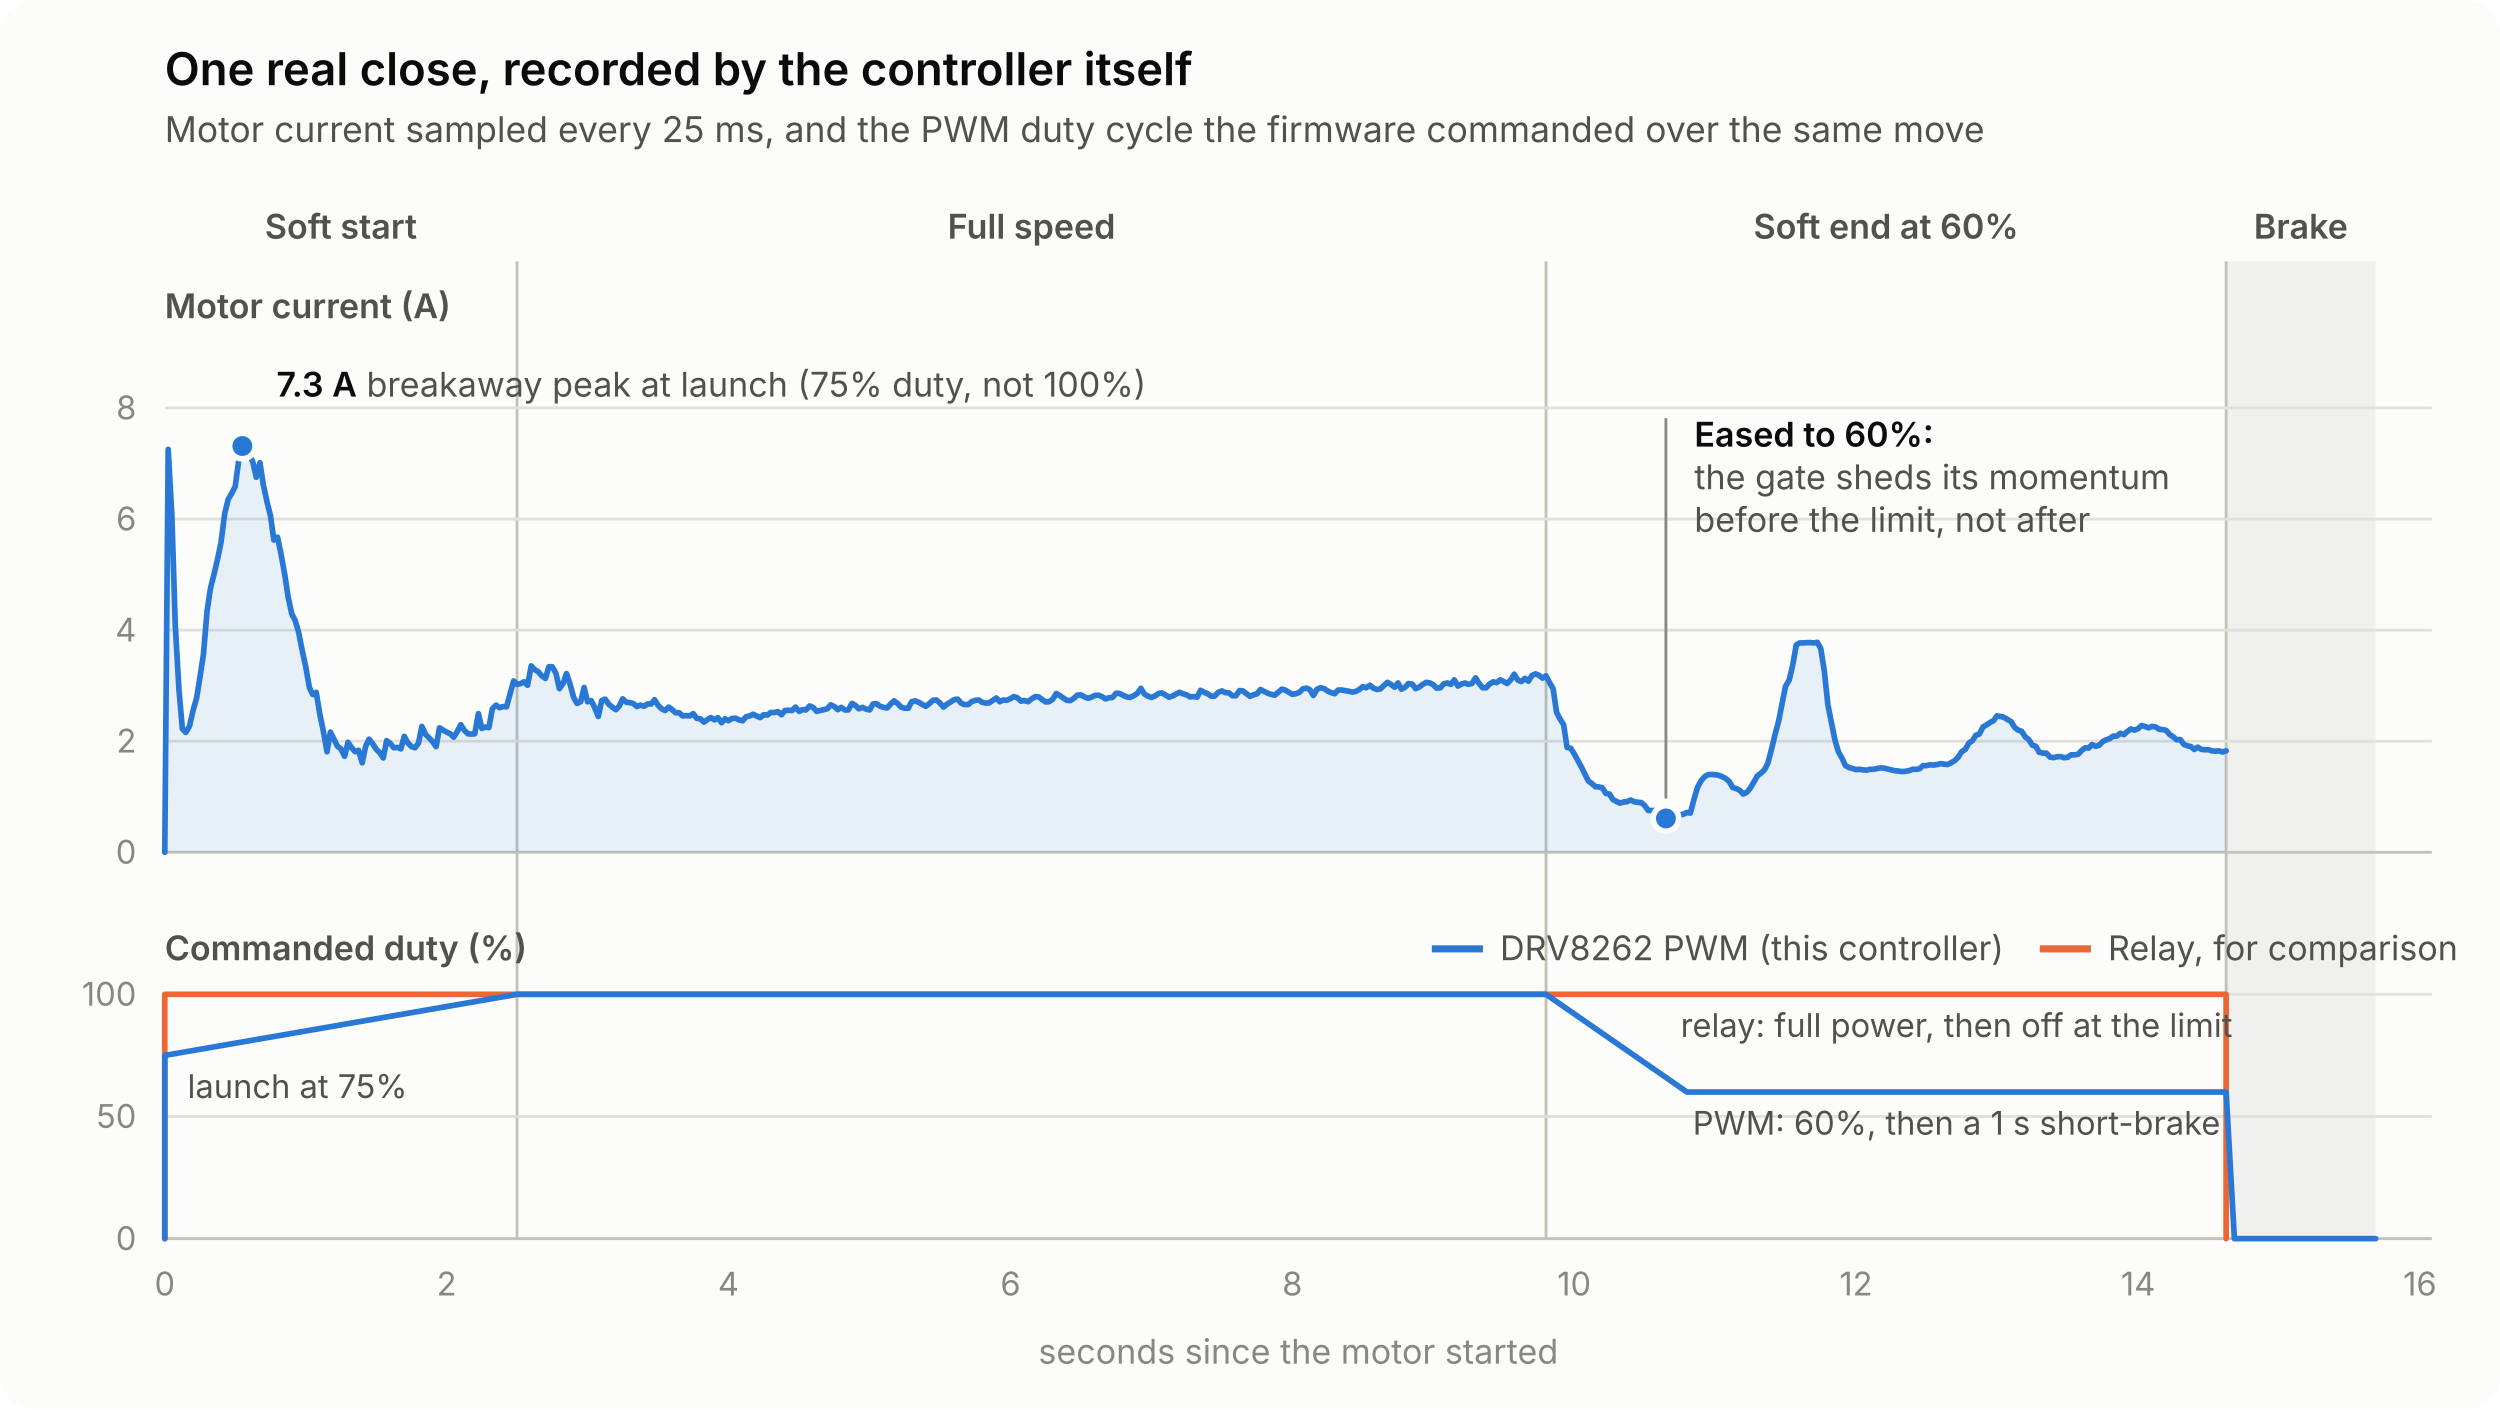
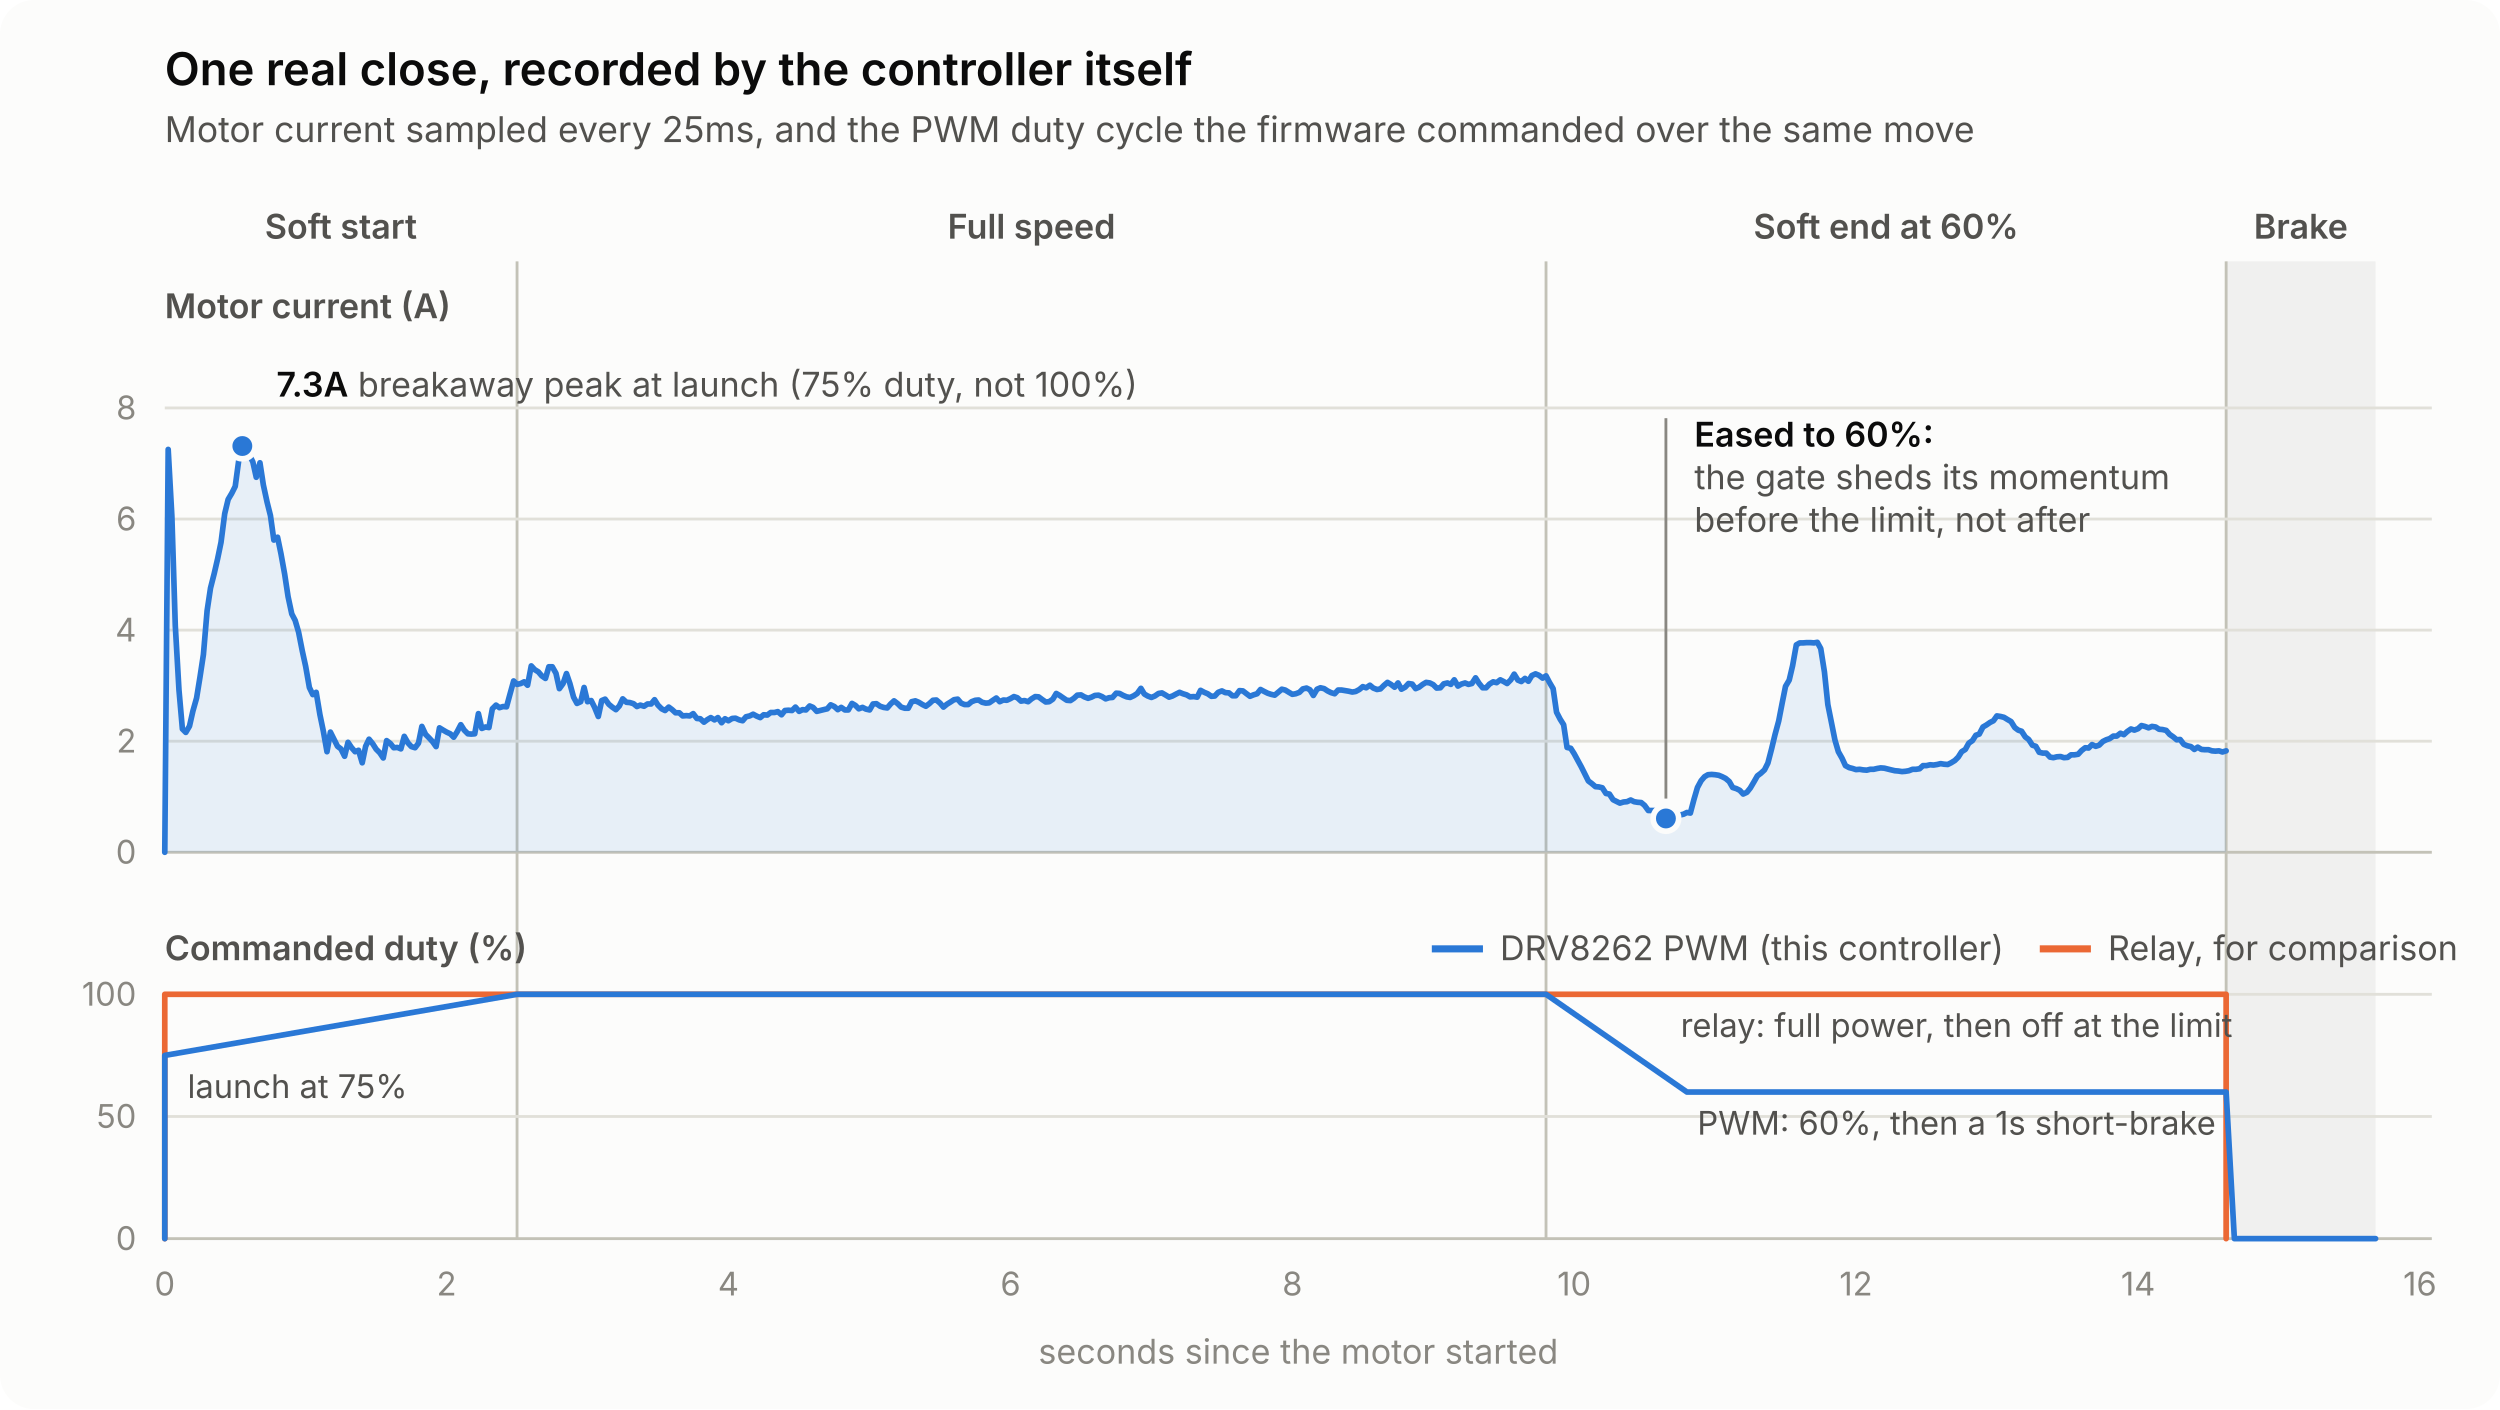
<svg xmlns="http://www.w3.org/2000/svg" viewBox="0 0 880 496" width="880" height="496" font-family="system-ui, -apple-system, 'Segoe UI', sans-serif" role="img" aria-labelledby="t d">
  <rect width="880" height="496" rx="12" fill="#fcfcfb" />
  <text x="58.0" y="30.0" font-size="16" fill="#0b0b0b" text-anchor="start" font-weight="600">One real close, recorded by the controller itself</text>
-   <text x="58.0" y="50.0" font-size="12.5" fill="#52514e" text-anchor="start">Motor current sampled every 25 ms, and the PWM duty cycle the firmware commanded over the same move</text>
+   <text x="58.0" y="50.0" font-size="12.5" fill="#52514e" text-anchor="start">Motor current sampled every 25ms, and the PWM duty cycle the firmware commanded over the same move</text>
  <rect x="783.6" y="92" width="52.6" height="344" fill="#0b0b0b" fill-opacity="0.05" />
  <line x1="182.0" y1="92.0" x2="182.0" y2="436.0" stroke="#c3c2b7" stroke-width="1" />
  <line x1="544.2" y1="92.0" x2="544.2" y2="436.0" stroke="#c3c2b7" stroke-width="1" />
  <line x1="783.6" y1="92.0" x2="783.6" y2="436.0" stroke="#c3c2b7" stroke-width="1" />
  <text x="120.0" y="84.0" font-size="12" fill="#52514e" text-anchor="middle" font-weight="600">Soft start</text>
  <text x="363.1" y="84.0" font-size="12" fill="#52514e" text-anchor="middle" font-weight="600">Full speed</text>
  <text x="663.9" y="84.0" font-size="12" fill="#52514e" text-anchor="middle" font-weight="600">Soft end at 60%</text>
  <text x="809.9" y="84.0" font-size="12" fill="#52514e" text-anchor="middle" font-weight="600">Brake</text>
  <text x="58.0" y="112.0" font-size="12" fill="#52514e" text-anchor="start" font-weight="600">Motor current (A)</text>
  <text x="48.0" y="304.0" font-size="11.5" fill="#898781" text-anchor="end" style="font-variant-numeric:tabular-nums">0</text>
  <line x1="58.0" y1="260.9" x2="856.0" y2="260.9" stroke="#e1e0d9" stroke-width="1" />
  <text x="48.0" y="264.9" font-size="11.5" fill="#898781" text-anchor="end" style="font-variant-numeric:tabular-nums">2</text>
  <line x1="58.0" y1="221.8" x2="856.0" y2="221.8" stroke="#e1e0d9" stroke-width="1" />
  <text x="48.0" y="225.8" font-size="11.5" fill="#898781" text-anchor="end" style="font-variant-numeric:tabular-nums">4</text>
  <line x1="58.0" y1="182.7" x2="856.0" y2="182.7" stroke="#e1e0d9" stroke-width="1" />
  <text x="48.0" y="186.7" font-size="11.5" fill="#898781" text-anchor="end" style="font-variant-numeric:tabular-nums">6</text>
  <line x1="58.0" y1="143.6" x2="856.0" y2="143.6" stroke="#e1e0d9" stroke-width="1" />
  <text x="48.0" y="147.6" font-size="11.5" fill="#898781" text-anchor="end" style="font-variant-numeric:tabular-nums">8</text>
  <line x1="58.0" y1="300.0" x2="856.0" y2="300.0" stroke="#c3c2b7" stroke-width="1" />
  <polygon points="58.0,300 58.0,300.0 59.2,158.2 60.5,181.7 61.7,220.2 63.0,242.9 64.2,256.6 65.4,257.8 66.7,255.6 67.9,250.3 69.2,245.7 70.4,238.3 71.6,230.4 72.9,215.0 74.1,207.0 75.4,201.9 76.6,196.7 77.8,190.9 79.1,180.8 80.3,175.8 81.6,173.6 82.8,171.2 84.0,162.3 85.3,157.0 86.5,159.2 87.8,160.2 89.0,162.6 90.2,168.0 91.5,162.9 92.7,170.7 94.0,176.7 95.2,181.5 96.4,190.1 97.7,189.1 98.9,194.9 100.2,202.1 101.4,210.0 102.7,216.1 103.9,218.4 105.1,222.5 106.4,229.1 107.6,234.6 108.9,242.0 110.1,244.5 111.3,243.7 112.6,251.5 113.8,257.3 115.1,264.6 116.3,257.7 117.5,260.1 118.8,262.7 120.0,263.6 121.3,266.2 122.5,261.3 123.7,263.1 125.0,264.6 126.2,264.1 127.5,268.5 128.7,262.7 129.9,260.2 131.2,261.8 132.4,263.7 133.7,265.0 134.9,266.8 136.1,260.7 137.4,261.7 138.6,263.2 139.9,263.1 141.1,263.6 142.3,259.2 143.6,261.5 144.8,262.8 146.1,263.2 147.3,261.6 148.5,255.7 149.8,258.5 151.0,259.7 152.3,261.1 153.5,262.8 154.7,256.2 156.0,257.0 157.2,257.7 158.5,258.3 159.7,259.5 160.9,257.6 162.2,255.1 163.4,257.0 164.7,258.3 165.9,258.4 167.1,258.3 168.4,251.2 169.6,256.4 170.9,255.9 172.1,256.1 173.3,249.5 174.6,248.2 175.8,249.1 177.1,248.7 178.3,248.8 179.5,244.4 180.8,239.7 182.0,240.9 183.3,240.6 184.5,240.0 185.7,241.2 187.0,234.4 188.2,235.7 189.5,236.5 190.7,237.9 192.0,238.8 193.2,234.7 194.4,234.7 195.7,237.0 196.9,242.4 198.2,240.6 199.4,237.1 200.6,240.6 201.9,245.4 203.1,247.6 204.4,247.0 205.6,242.0 206.8,247.0 208.1,246.6 209.3,249.0 210.6,252.2 211.8,246.6 213.0,246.1 214.3,247.9 215.5,248.9 216.8,249.8 218.0,248.5 219.2,246.0 220.5,247.2 221.7,247.3 223.0,247.7 224.2,248.7 225.4,248.2 226.7,248.6 227.9,247.8 229.2,247.8 230.4,246.3 231.6,248.2 232.9,249.5 234.1,250.1 235.4,248.9 236.6,249.8 237.8,250.9 239.1,250.9 240.3,252.0 241.6,251.9 242.8,252.0 244.0,251.2 245.3,252.9 246.5,253.0 247.8,254.2 249.0,253.3 250.2,252.6 251.5,253.4 252.7,252.6 254.0,254.4 255.2,253.0 256.4,253.7 257.7,252.9 258.9,252.8 260.2,253.4 261.4,253.7 262.6,252.3 263.9,252.0 265.1,251.4 266.4,252.1 267.6,252.6 268.8,251.6 270.1,251.7 271.3,250.8 272.6,250.8 273.8,250.5 275.1,251.6 276.3,250.1 277.5,250.0 278.8,250.1 280.0,248.9 281.3,250.4 282.5,249.8 283.7,249.9 285.0,248.5 286.2,249.0 287.5,250.4 288.7,250.1 289.9,249.8 291.2,249.5 292.4,248.1 293.7,248.7 294.9,249.8 296.1,249.0 297.4,249.9 298.6,249.9 299.9,247.6 301.1,248.3 302.3,249.5 303.6,249.0 304.8,249.6 306.1,249.9 307.3,247.8 308.5,247.7 309.8,248.6 311.0,249.0 312.3,249.2 313.5,247.8 314.7,246.7 316.0,247.7 317.2,248.9 318.5,249.3 319.7,249.3 320.9,247.0 322.2,246.7 323.4,247.2 324.7,248.0 325.9,248.6 327.1,247.7 328.4,246.5 329.6,246.4 330.9,247.5 332.1,248.9 333.3,247.9 334.6,247.1 335.8,246.3 337.1,246.1 338.3,247.5 339.5,248.0 340.8,248.0 342.0,247.0 343.3,246.5 344.5,246.4 345.7,247.2 347.0,247.5 348.2,247.4 349.5,246.5 350.7,245.7 351.9,247.0 353.2,246.4 354.4,246.5 355.7,245.9 356.9,245.2 358.1,245.6 359.4,246.8 360.6,246.6 361.9,247.0 363.1,246.0 364.4,245.2 365.6,245.3 366.8,246.2 368.1,247.1 369.3,247.0 370.6,246.1 371.8,244.1 373.0,244.8 374.3,245.7 375.5,246.5 376.8,246.6 378.0,245.8 379.2,244.7 380.5,244.6 381.7,245.3 383.0,245.8 384.2,245.4 385.4,244.8 386.7,244.7 387.9,245.2 389.2,246.0 390.4,245.6 391.6,245.5 392.9,244.0 394.1,244.1 395.4,244.8 396.6,245.3 397.8,245.5 399.1,244.9 400.3,244.1 401.6,242.3 402.8,244.3 404.0,245.0 405.3,245.5 406.5,245.0 407.8,244.1 409.0,243.9 410.2,244.6 411.5,245.4 412.7,245.0 414.0,244.3 415.2,243.7 416.4,244.2 417.7,244.6 418.9,245.3 420.2,245.2 421.4,245.4 422.6,243.0 423.9,243.7 425.1,244.2 426.4,245.1 427.6,245.0 428.8,243.7 430.1,243.2 431.3,243.8 432.6,243.9 433.8,244.9 435.0,244.9 436.3,243.1 437.5,243.2 438.8,244.2 440.0,245.1 441.2,244.6 442.5,244.2 443.7,242.7 445.0,243.4 446.2,244.0 447.4,244.4 448.7,244.7 449.9,243.7 451.2,242.6 452.4,242.9 453.7,243.7 454.9,244.4 456.1,244.2 457.4,243.7 458.6,242.5 459.9,242.2 461.1,242.8 462.3,244.8 463.6,242.6 464.8,242.1 466.1,242.4 467.3,243.2 468.5,243.8 469.8,244.2 471.0,242.9 472.3,242.9 473.5,243.1 474.7,243.3 476.0,243.6 477.2,243.4 478.5,242.7 479.7,241.7 480.9,242.1 482.2,241.2 483.4,242.2 484.7,242.7 485.9,242.5 487.1,241.3 488.4,240.2 489.6,240.9 490.9,241.9 492.1,240.4 493.3,242.6 494.6,241.9 495.8,240.6 497.1,240.8 498.3,242.4 499.5,241.9 500.8,240.9 502.0,240.2 503.3,240.4 504.5,241.0 505.7,242.2 507.0,242.1 508.2,240.7 509.5,240.4 510.7,240.9 511.9,239.3 513.2,241.5 514.4,240.8 515.7,240.4 516.9,240.9 518.1,240.6 519.4,238.6 520.6,240.5 521.9,242.1 523.1,242.1 524.3,240.8 525.6,240.0 526.8,240.3 528.1,239.3 529.3,239.9 530.5,240.6 531.8,239.3 533.0,237.3 534.3,239.4 535.5,239.9 536.8,238.8 538.0,239.8 539.2,237.8 540.5,237.2 541.7,237.7 543.0,238.7 544.2,237.9 545.4,240.2 546.7,242.4 547.9,250.7 549.2,253.2 550.4,255.1 551.6,263.1 552.9,263.4 554.1,265.3 555.4,267.7 556.6,269.9 557.8,272.3 559.1,274.9 560.3,275.8 561.6,276.9 562.8,277.0 564.0,277.3 565.3,279.3 566.5,279.5 567.8,281.5 569.0,282.1 570.2,282.7 571.5,282.3 572.7,282.2 574.0,281.6 575.2,282.2 576.4,282.4 577.7,282.5 578.9,283.5 580.2,285.3 581.4,285.3 582.6,285.3 583.9,288.0 585.1,288.1 586.4,288.1 587.6,287.1 588.8,286.4 590.1,286.4 591.3,286.9 592.6,286.6 593.8,286.0 595.0,286.2 596.3,281.3 597.5,277.2 598.8,274.8 600.0,273.4 601.2,272.7 602.5,272.6 603.7,272.7 605.0,272.9 606.2,273.4 607.4,274.0 608.7,275.1 609.9,277.2 611.2,277.6 612.4,278.2 613.6,279.5 614.9,278.9 616.1,277.4 617.4,275.2 618.6,273.1 619.8,272.2 621.1,271.0 622.3,268.6 623.6,263.6 624.8,258.6 626.1,253.8 627.3,247.6 628.5,241.6 629.8,239.4 631.0,234.3 632.3,227.0 633.5,226.3 634.7,226.3 636.0,226.2 637.2,226.2 638.5,226.3 639.7,226.1 640.9,228.3 642.2,236.5 643.4,248.0 644.7,254.5 645.9,260.5 647.1,264.6 648.4,266.9 649.6,269.5 650.9,270.2 652.1,270.5 653.3,270.9 654.6,270.8 655.8,271.0 657.1,271.1 658.3,270.8 659.5,270.8 660.8,270.5 662.0,270.3 663.3,270.4 664.5,270.7 665.7,271.0 667.0,271.3 668.2,271.4 669.5,271.6 670.7,271.5 671.9,271.3 673.2,270.8 674.4,270.8 675.7,270.6 676.9,269.5 678.1,269.5 679.4,269.2 680.6,269.3 681.9,269.1 683.1,268.8 684.3,269.0 685.6,269.1 686.8,268.5 688.1,267.7 689.3,266.5 690.5,264.6 691.8,263.8 693.0,261.6 694.3,260.7 695.5,258.8 696.7,258.4 698.0,255.9 699.2,255.2 700.5,254.3 701.7,253.7 702.9,252.0 704.2,252.2 705.4,252.5 706.7,253.3 707.9,254.0 709.2,256.1 710.4,257.0 711.6,257.4 712.9,259.4 714.1,260.3 715.4,262.3 716.6,262.7 717.8,264.8 719.1,265.1 720.3,265.1 721.6,266.5 722.8,266.7 724.0,266.4 725.3,266.3 726.5,266.7 727.8,266.6 729.0,265.7 730.2,265.7 731.5,265.5 732.7,264.2 734.0,263.2 735.2,263.3 736.4,262.1 737.7,262.7 738.9,262.3 740.2,261.0 741.4,260.4 742.6,260.0 743.9,259.1 745.1,259.1 746.4,258.1 747.6,258.6 748.8,257.5 750.1,256.6 751.3,257.0 752.6,256.5 753.8,255.4 755.0,255.7 756.3,256.2 757.5,255.7 758.8,255.9 760.0,256.7 761.2,256.8 762.5,257.1 763.7,258.5 765.0,259.4 766.2,260.4 767.4,260.3 768.7,262.0 769.9,262.5 771.2,262.8 772.4,263.8 773.6,263.0 774.9,263.8 776.1,263.9 777.4,263.9 778.6,264.3 779.8,264.4 781.1,264.3 782.3,264.7 783.6,264.3 783.6,300" fill="#2a78d6" fill-opacity="0.10" />
  <polyline points="58.0,300.0 59.2,158.2 60.5,181.7 61.7,220.2 63.0,242.9 64.2,256.6 65.4,257.8 66.7,255.6 67.9,250.3 69.2,245.7 70.4,238.3 71.6,230.4 72.9,215.0 74.1,207.0 75.4,201.9 76.6,196.7 77.8,190.9 79.1,180.8 80.3,175.8 81.6,173.6 82.8,171.2 84.0,162.3 85.3,157.0 86.5,159.2 87.8,160.2 89.0,162.6 90.2,168.0 91.5,162.9 92.7,170.7 94.0,176.7 95.2,181.5 96.4,190.1 97.7,189.1 98.9,194.9 100.2,202.1 101.4,210.0 102.7,216.1 103.9,218.4 105.1,222.5 106.4,229.1 107.6,234.6 108.9,242.0 110.1,244.5 111.3,243.7 112.6,251.5 113.8,257.3 115.1,264.6 116.3,257.7 117.5,260.1 118.8,262.7 120.0,263.6 121.3,266.2 122.5,261.3 123.7,263.1 125.0,264.6 126.2,264.1 127.5,268.5 128.7,262.7 129.9,260.2 131.2,261.8 132.4,263.7 133.7,265.0 134.9,266.8 136.1,260.7 137.4,261.7 138.6,263.2 139.9,263.1 141.1,263.6 142.3,259.2 143.6,261.5 144.8,262.8 146.1,263.2 147.3,261.6 148.5,255.7 149.8,258.5 151.0,259.7 152.3,261.1 153.5,262.8 154.7,256.2 156.0,257.0 157.2,257.7 158.5,258.3 159.7,259.5 160.9,257.6 162.2,255.1 163.4,257.0 164.7,258.3 165.9,258.4 167.1,258.3 168.4,251.2 169.6,256.4 170.9,255.9 172.1,256.1 173.3,249.5 174.6,248.2 175.8,249.1 177.1,248.7 178.3,248.8 179.5,244.4 180.8,239.7 182.0,240.9 183.3,240.6 184.5,240.0 185.7,241.2 187.0,234.4 188.2,235.7 189.5,236.5 190.7,237.9 192.0,238.8 193.2,234.7 194.4,234.7 195.7,237.0 196.9,242.4 198.2,240.6 199.4,237.1 200.6,240.6 201.9,245.4 203.1,247.6 204.4,247.0 205.6,242.0 206.8,247.0 208.1,246.6 209.3,249.0 210.6,252.2 211.8,246.6 213.0,246.1 214.3,247.9 215.5,248.9 216.8,249.8 218.0,248.5 219.2,246.0 220.5,247.2 221.7,247.3 223.0,247.7 224.2,248.7 225.4,248.2 226.7,248.6 227.9,247.8 229.2,247.8 230.4,246.3 231.6,248.2 232.9,249.5 234.1,250.1 235.4,248.9 236.6,249.8 237.8,250.9 239.1,250.9 240.3,252.0 241.6,251.9 242.8,252.0 244.0,251.2 245.3,252.9 246.5,253.0 247.8,254.2 249.0,253.3 250.2,252.6 251.5,253.4 252.7,252.6 254.0,254.4 255.2,253.0 256.4,253.7 257.7,252.9 258.9,252.8 260.2,253.4 261.4,253.7 262.6,252.3 263.9,252.0 265.1,251.4 266.4,252.1 267.6,252.6 268.8,251.6 270.1,251.7 271.3,250.8 272.6,250.8 273.8,250.5 275.1,251.6 276.3,250.1 277.5,250.0 278.8,250.1 280.0,248.9 281.3,250.4 282.5,249.8 283.7,249.9 285.0,248.5 286.2,249.0 287.5,250.4 288.7,250.1 289.9,249.8 291.2,249.5 292.4,248.1 293.7,248.7 294.9,249.8 296.1,249.0 297.4,249.9 298.6,249.9 299.9,247.6 301.1,248.3 302.3,249.5 303.6,249.0 304.8,249.6 306.1,249.9 307.3,247.8 308.5,247.7 309.8,248.6 311.0,249.0 312.3,249.2 313.5,247.8 314.7,246.7 316.0,247.7 317.2,248.9 318.5,249.3 319.7,249.3 320.9,247.0 322.2,246.7 323.4,247.2 324.7,248.0 325.9,248.6 327.1,247.7 328.4,246.5 329.6,246.4 330.9,247.5 332.1,248.9 333.3,247.9 334.6,247.1 335.8,246.3 337.1,246.1 338.3,247.5 339.5,248.0 340.8,248.0 342.0,247.0 343.3,246.5 344.5,246.4 345.7,247.2 347.0,247.5 348.2,247.4 349.5,246.5 350.7,245.7 351.9,247.0 353.2,246.4 354.4,246.5 355.7,245.9 356.9,245.2 358.1,245.6 359.4,246.8 360.6,246.6 361.9,247.0 363.1,246.0 364.4,245.2 365.6,245.3 366.8,246.2 368.1,247.1 369.3,247.0 370.6,246.1 371.8,244.1 373.0,244.8 374.3,245.7 375.5,246.5 376.8,246.6 378.0,245.8 379.2,244.7 380.5,244.6 381.7,245.3 383.0,245.8 384.2,245.4 385.4,244.8 386.7,244.7 387.9,245.2 389.2,246.0 390.4,245.6 391.6,245.5 392.9,244.0 394.1,244.1 395.4,244.8 396.6,245.3 397.8,245.5 399.1,244.9 400.3,244.1 401.6,242.3 402.8,244.3 404.0,245.0 405.3,245.5 406.5,245.0 407.8,244.1 409.0,243.9 410.2,244.6 411.5,245.4 412.7,245.0 414.0,244.3 415.2,243.7 416.4,244.2 417.7,244.6 418.9,245.3 420.2,245.2 421.4,245.4 422.6,243.0 423.9,243.7 425.1,244.2 426.4,245.1 427.6,245.0 428.8,243.7 430.1,243.2 431.3,243.8 432.6,243.9 433.8,244.9 435.0,244.9 436.3,243.1 437.5,243.2 438.8,244.2 440.0,245.1 441.2,244.6 442.5,244.2 443.7,242.7 445.0,243.4 446.2,244.0 447.4,244.4 448.7,244.7 449.9,243.7 451.2,242.6 452.4,242.9 453.7,243.7 454.9,244.4 456.1,244.2 457.4,243.7 458.6,242.5 459.9,242.2 461.1,242.8 462.3,244.8 463.6,242.6 464.8,242.1 466.1,242.4 467.3,243.2 468.5,243.8 469.8,244.2 471.0,242.9 472.3,242.9 473.5,243.1 474.7,243.3 476.0,243.6 477.2,243.4 478.5,242.7 479.7,241.7 480.9,242.1 482.2,241.2 483.4,242.2 484.7,242.7 485.9,242.5 487.1,241.3 488.4,240.2 489.6,240.9 490.9,241.9 492.1,240.4 493.3,242.6 494.6,241.9 495.8,240.6 497.1,240.8 498.3,242.4 499.5,241.9 500.8,240.9 502.0,240.2 503.3,240.4 504.5,241.0 505.7,242.2 507.0,242.1 508.2,240.7 509.5,240.4 510.7,240.9 511.9,239.3 513.2,241.5 514.4,240.8 515.7,240.4 516.9,240.9 518.1,240.6 519.4,238.6 520.6,240.5 521.9,242.1 523.1,242.1 524.3,240.8 525.6,240.0 526.8,240.3 528.1,239.3 529.3,239.9 530.5,240.6 531.8,239.3 533.0,237.3 534.3,239.4 535.5,239.9 536.8,238.8 538.0,239.8 539.2,237.8 540.5,237.2 541.7,237.7 543.0,238.7 544.2,237.9 545.4,240.2 546.7,242.4 547.9,250.7 549.2,253.2 550.4,255.1 551.6,263.1 552.9,263.4 554.1,265.3 555.4,267.7 556.6,269.9 557.8,272.3 559.1,274.9 560.3,275.8 561.6,276.9 562.8,277.0 564.0,277.3 565.3,279.3 566.5,279.5 567.8,281.5 569.0,282.1 570.2,282.7 571.5,282.3 572.7,282.2 574.0,281.6 575.2,282.2 576.4,282.4 577.7,282.5 578.9,283.5 580.2,285.3 581.4,285.3 582.6,285.3 583.9,288.0 585.1,288.1 586.4,288.1 587.6,287.1 588.8,286.4 590.1,286.4 591.3,286.9 592.6,286.6 593.8,286.0 595.0,286.2 596.3,281.3 597.5,277.2 598.8,274.8 600.0,273.4 601.2,272.7 602.5,272.6 603.7,272.7 605.0,272.9 606.2,273.4 607.4,274.0 608.7,275.1 609.9,277.2 611.2,277.6 612.4,278.2 613.6,279.5 614.9,278.9 616.1,277.4 617.4,275.2 618.6,273.1 619.8,272.2 621.1,271.0 622.3,268.6 623.6,263.6 624.8,258.6 626.1,253.8 627.3,247.6 628.5,241.6 629.8,239.4 631.0,234.3 632.3,227.0 633.5,226.3 634.7,226.3 636.0,226.2 637.2,226.2 638.5,226.3 639.7,226.1 640.9,228.3 642.2,236.5 643.4,248.0 644.7,254.5 645.9,260.5 647.1,264.6 648.4,266.9 649.6,269.5 650.9,270.2 652.1,270.5 653.3,270.9 654.6,270.8 655.8,271.0 657.1,271.1 658.3,270.8 659.5,270.8 660.8,270.5 662.0,270.3 663.3,270.4 664.5,270.7 665.7,271.0 667.0,271.3 668.2,271.4 669.5,271.6 670.7,271.5 671.9,271.3 673.2,270.8 674.4,270.8 675.7,270.6 676.9,269.5 678.1,269.5 679.4,269.2 680.6,269.3 681.9,269.1 683.1,268.8 684.3,269.0 685.6,269.1 686.8,268.5 688.1,267.7 689.3,266.5 690.5,264.6 691.8,263.8 693.0,261.6 694.3,260.7 695.5,258.8 696.7,258.4 698.0,255.9 699.2,255.2 700.5,254.3 701.7,253.7 702.9,252.0 704.2,252.2 705.4,252.5 706.7,253.3 707.9,254.0 709.2,256.1 710.4,257.0 711.6,257.4 712.9,259.4 714.1,260.3 715.4,262.3 716.6,262.7 717.8,264.8 719.1,265.1 720.3,265.1 721.6,266.5 722.8,266.7 724.0,266.4 725.3,266.3 726.5,266.7 727.8,266.6 729.0,265.7 730.2,265.7 731.5,265.5 732.7,264.2 734.0,263.2 735.2,263.3 736.4,262.1 737.7,262.7 738.9,262.3 740.2,261.0 741.4,260.4 742.6,260.0 743.9,259.1 745.1,259.1 746.4,258.1 747.6,258.6 748.8,257.5 750.1,256.6 751.3,257.0 752.6,256.5 753.8,255.4 755.0,255.7 756.3,256.2 757.5,255.7 758.8,255.9 760.0,256.7 761.2,256.8 762.5,257.1 763.7,258.5 765.0,259.4 766.2,260.4 767.4,260.3 768.7,262.0 769.9,262.5 771.2,262.8 772.4,263.8 773.6,263.0 774.9,263.8 776.1,263.9 777.4,263.9 778.6,264.3 779.8,264.4 781.1,264.3 782.3,264.7 783.6,264.3" fill="none" stroke="#2a78d6" stroke-width="2" stroke-linejoin="round" stroke-linecap="round" />
  <circle cx="85.3" cy="157.0" r="4.5" fill="#2a78d6" stroke="#fcfcfb" stroke-width="2" />
  <text x="97.3" y="139.6" font-size="12" fill="#52514e" text-anchor="start">
-     <tspan font-weight="600" fill="#0b0b0b">7.3 A</tspan> breakaway peak at launch (75% duty, not 100%)</text>
+     <tspan font-weight="600" fill="#0b0b0b">7.3A</tspan> breakaway peak at launch (75% duty, not 100%)</text>
  <line x1="586.4" y1="147.2" x2="586.4" y2="281.1" stroke="#898781" stroke-width="1" />
  <circle cx="586.4" cy="288.1" r="4.5" fill="#2a78d6" stroke="#fcfcfb" stroke-width="2" />
  <text x="596.4" y="157.2" font-size="12" fill="#52514e" text-anchor="start">
    <tspan font-weight="600" fill="#0b0b0b">Eased to 60%:</tspan>
    <tspan x="596.4" dy="15">the gate sheds its momentum</tspan>
    <tspan x="596.4" dy="15">before the limit, not after</tspan>
  </text>
  <text x="58.0" y="338.0" font-size="12" fill="#52514e" text-anchor="start" font-weight="600">Commanded duty (%)</text>
  <line x1="504.0" y1="334.0" x2="522.0" y2="334.0" stroke="#2a78d6" stroke-width="2.5" />
  <text x="528.0" y="338.0" font-size="12" fill="#52514e" text-anchor="start">DRV8262 PWM (this controller)</text>
  <line x1="718.0" y1="334.0" x2="736.0" y2="334.0" stroke="#eb6834" stroke-width="2.5" />
  <text x="742.0" y="338.0" font-size="12" fill="#52514e" text-anchor="start">Relay, for comparison</text>
  <text x="48.0" y="440.0" font-size="11.5" fill="#898781" text-anchor="end" style="font-variant-numeric:tabular-nums">0</text>
  <line x1="58.0" y1="393.0" x2="856.0" y2="393.0" stroke="#e1e0d9" stroke-width="1" />
  <text x="48.0" y="397.0" font-size="11.5" fill="#898781" text-anchor="end" style="font-variant-numeric:tabular-nums">50</text>
  <line x1="58.0" y1="350.0" x2="856.0" y2="350.0" stroke="#e1e0d9" stroke-width="1" />
  <text x="48.0" y="354.0" font-size="11.5" fill="#898781" text-anchor="end" style="font-variant-numeric:tabular-nums">100</text>
  <line x1="58.0" y1="436.0" x2="856.0" y2="436.0" stroke="#c3c2b7" stroke-width="1" />
  <polyline points="58.0,436.0 58.0,350.0 783.6,350.0 783.6,436.0" fill="none" stroke="#eb6834" stroke-width="2" stroke-linejoin="round" stroke-linecap="round" />
  <polyline points="58.0,436.0 58.0,371.5 182.0,350.0 544.2,350.0 593.8,384.4 783.6,384.4 786.5,436.0 836.2,436.0" fill="none" stroke="#2a78d6" stroke-width="2" stroke-linejoin="round" stroke-linecap="round" />
  <text x="688.7" y="365.0" font-size="11.5" fill="#52514e" text-anchor="middle">relay: full power, then off at the limit</text>
-   <text x="688.7" y="399.4" font-size="11.5" fill="#52514e" text-anchor="middle">PWM: 60%, then a 1 s short-brake</text>
+   <text x="688.7" y="399.4" font-size="11.5" fill="#52514e" text-anchor="middle">PWM: 60%, then a 1s short-brake</text>
  <text x="66.0" y="386.5" font-size="11.5" fill="#52514e" text-anchor="start">launch at 75%</text>
  <text x="58.0" y="456.0" font-size="11.5" fill="#898781" text-anchor="middle" style="font-variant-numeric:tabular-nums">0</text>
  <text x="157.2" y="456.0" font-size="11.5" fill="#898781" text-anchor="middle" style="font-variant-numeric:tabular-nums">2</text>
  <text x="256.4" y="456.0" font-size="11.5" fill="#898781" text-anchor="middle" style="font-variant-numeric:tabular-nums">4</text>
  <text x="355.7" y="456.0" font-size="11.5" fill="#898781" text-anchor="middle" style="font-variant-numeric:tabular-nums">6</text>
  <text x="454.9" y="456.0" font-size="11.5" fill="#898781" text-anchor="middle" style="font-variant-numeric:tabular-nums">8</text>
  <text x="554.1" y="456.0" font-size="11.5" fill="#898781" text-anchor="middle" style="font-variant-numeric:tabular-nums">10</text>
  <text x="653.3" y="456.0" font-size="11.5" fill="#898781" text-anchor="middle" style="font-variant-numeric:tabular-nums">12</text>
  <text x="752.6" y="456.0" font-size="11.5" fill="#898781" text-anchor="middle" style="font-variant-numeric:tabular-nums">14</text>
  <text x="851.8" y="456.0" font-size="11.5" fill="#898781" text-anchor="middle" style="font-variant-numeric:tabular-nums">16</text>
  <text x="457.0" y="480.0" font-size="12" fill="#898781" text-anchor="middle">seconds since the motor started</text>
</svg>
